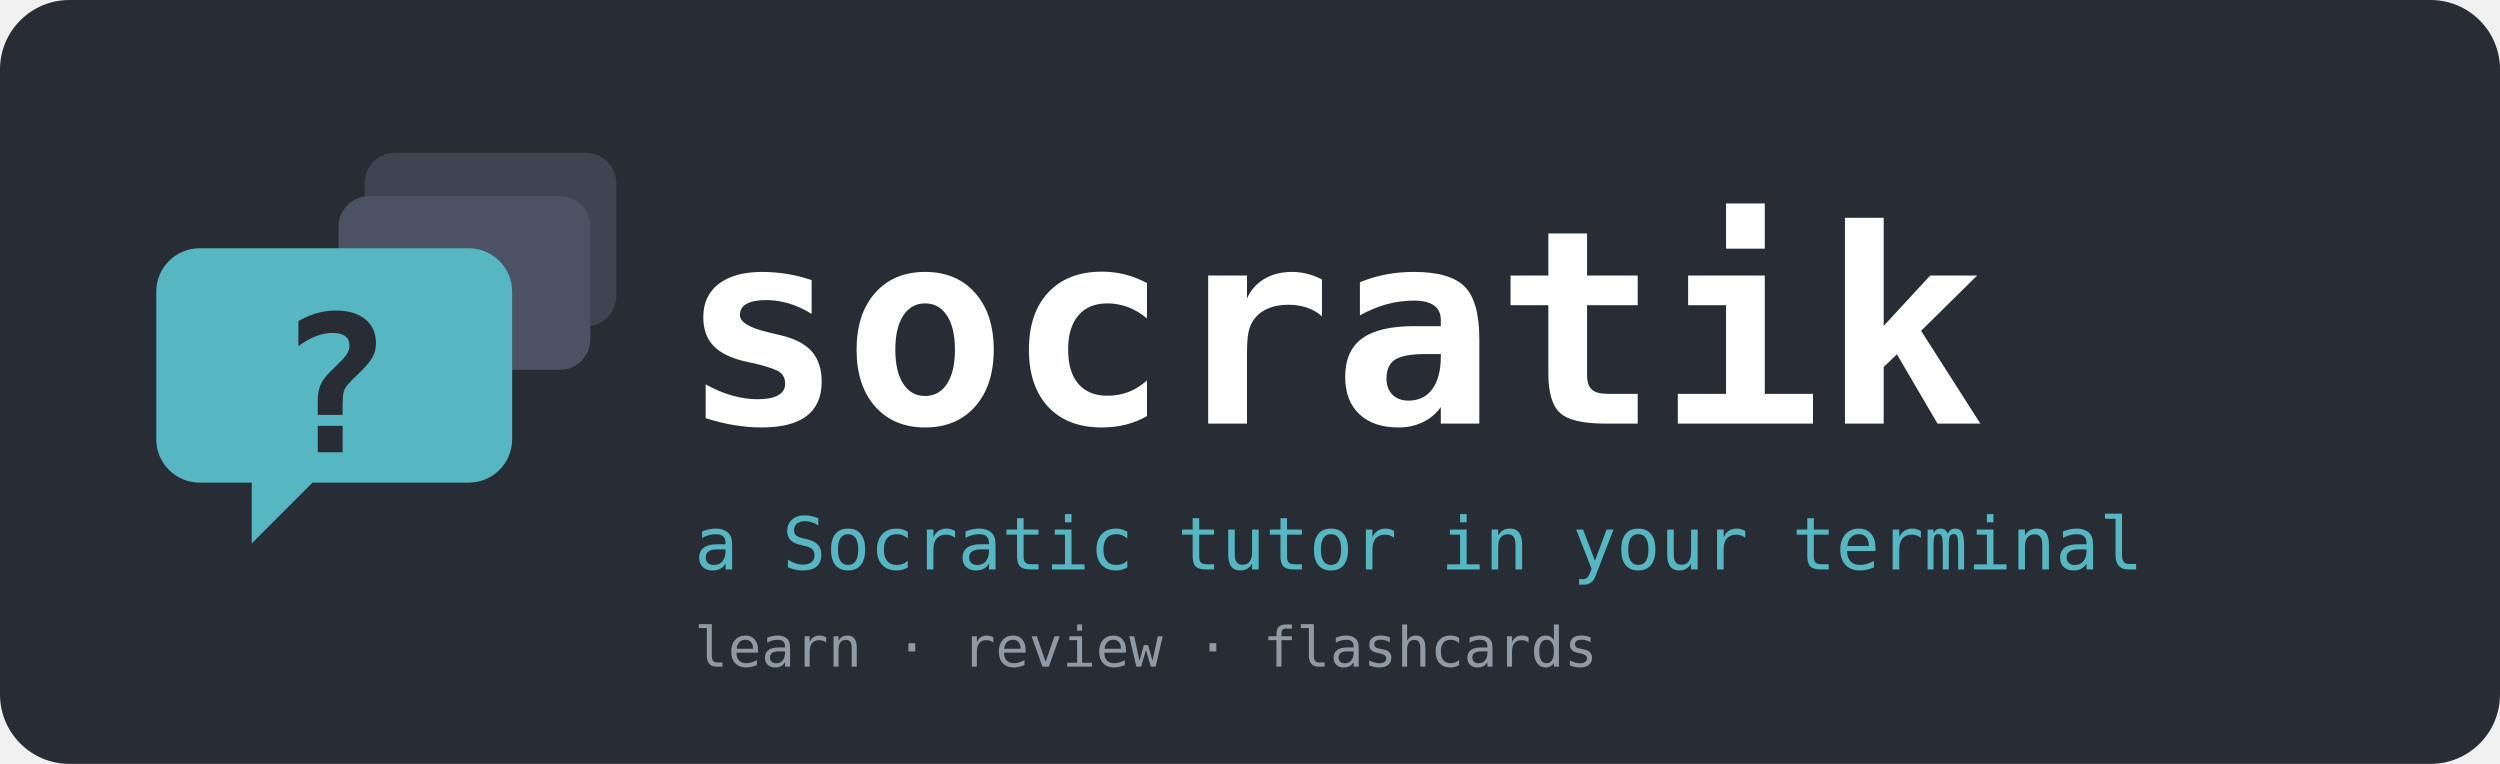
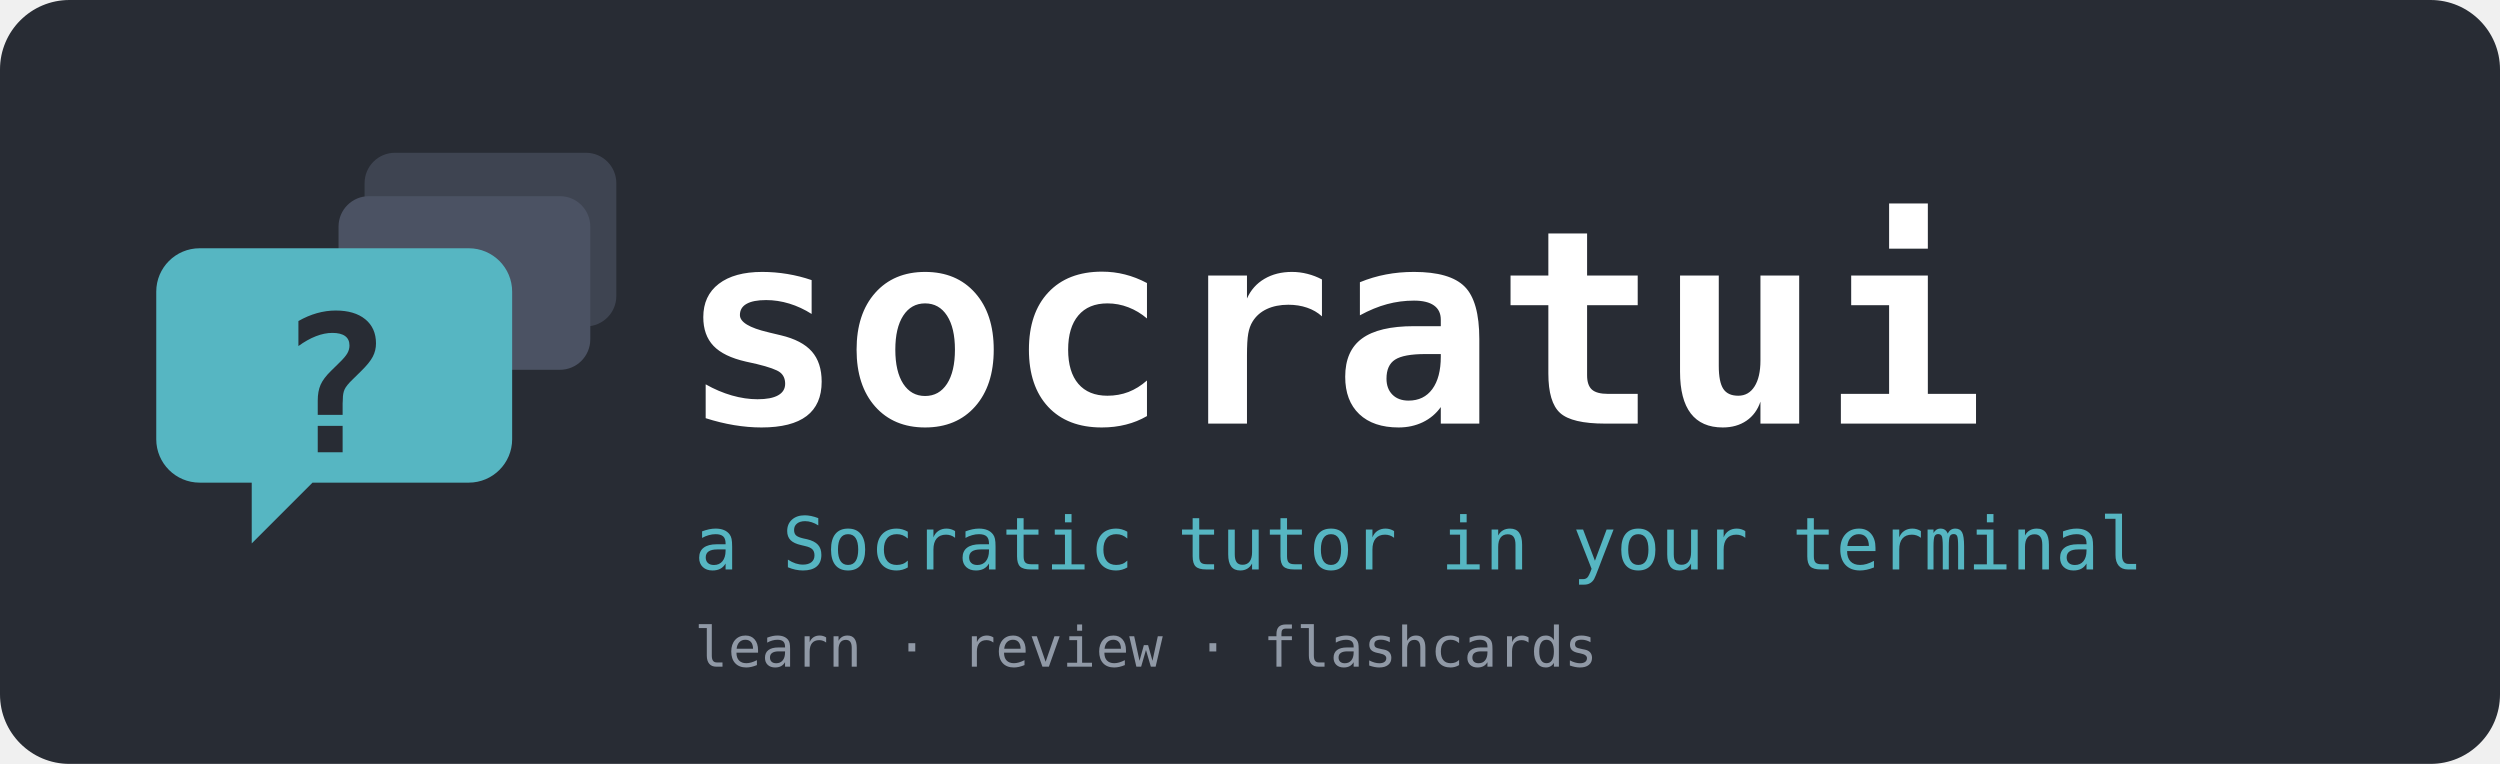
- <svg xmlns="http://www.w3.org/2000/svg" width="720" height="220" viewBox="0 0 720 220" role="img" aria-label="Socratik: a Socratic tutor in your terminal">
+ <svg xmlns="http://www.w3.org/2000/svg" width="720" height="220" viewBox="0 0 720 220" role="img" aria-label="Socratui: a Socratic tutor in your terminal">
  <rect width="720" height="220" rx="20" fill="#282c34" />
  <g transform="translate(40 34) scale(1.25)">
    <rect x="52" y="8" width="58" height="40" rx="7" fill="#3e4451" />
    <rect x="46" y="18" width="58" height="40" rx="7" fill="#4b5263" />
    <path d="M14 30 h62 a10 10 0 0 1 10 10 v34 a10 10 0 0 1 -10 10 h-36 l-14 14 v-14 h-12 a10 10 0 0 1 -10 -10 v-34 a10 10 0 0 1 10 -10 z" fill="#56b6c2" />
    <text x="45" y="77" text-anchor="middle" font-family="'JetBrains Mono','DejaVu Sans Mono',Menlo,Consolas,monospace" font-size="44" font-weight="bold" fill="#282c34">?</text>
  </g>
-   <text x="196" y="122" font-family="'JetBrains Mono','DejaVu Sans Mono',Menlo,Consolas,monospace" font-size="78" font-weight="bold" fill="#ffffff">socratik</text>
+   <text x="196" y="122" font-family="'JetBrains Mono','DejaVu Sans Mono',Menlo,Consolas,monospace" font-size="78" font-weight="bold" fill="#ffffff">socratui</text>
  <text x="200" y="164" font-family="'JetBrains Mono','DejaVu Sans Mono',Menlo,Consolas,monospace" font-size="21" fill="#56b6c2">a Socratic tutor in your terminal</text>
  <text x="200" y="192" font-family="'JetBrains Mono','DejaVu Sans Mono',Menlo,Consolas,monospace" font-size="16" fill="#9099a6">learn · review · flashcards</text>
</svg>
